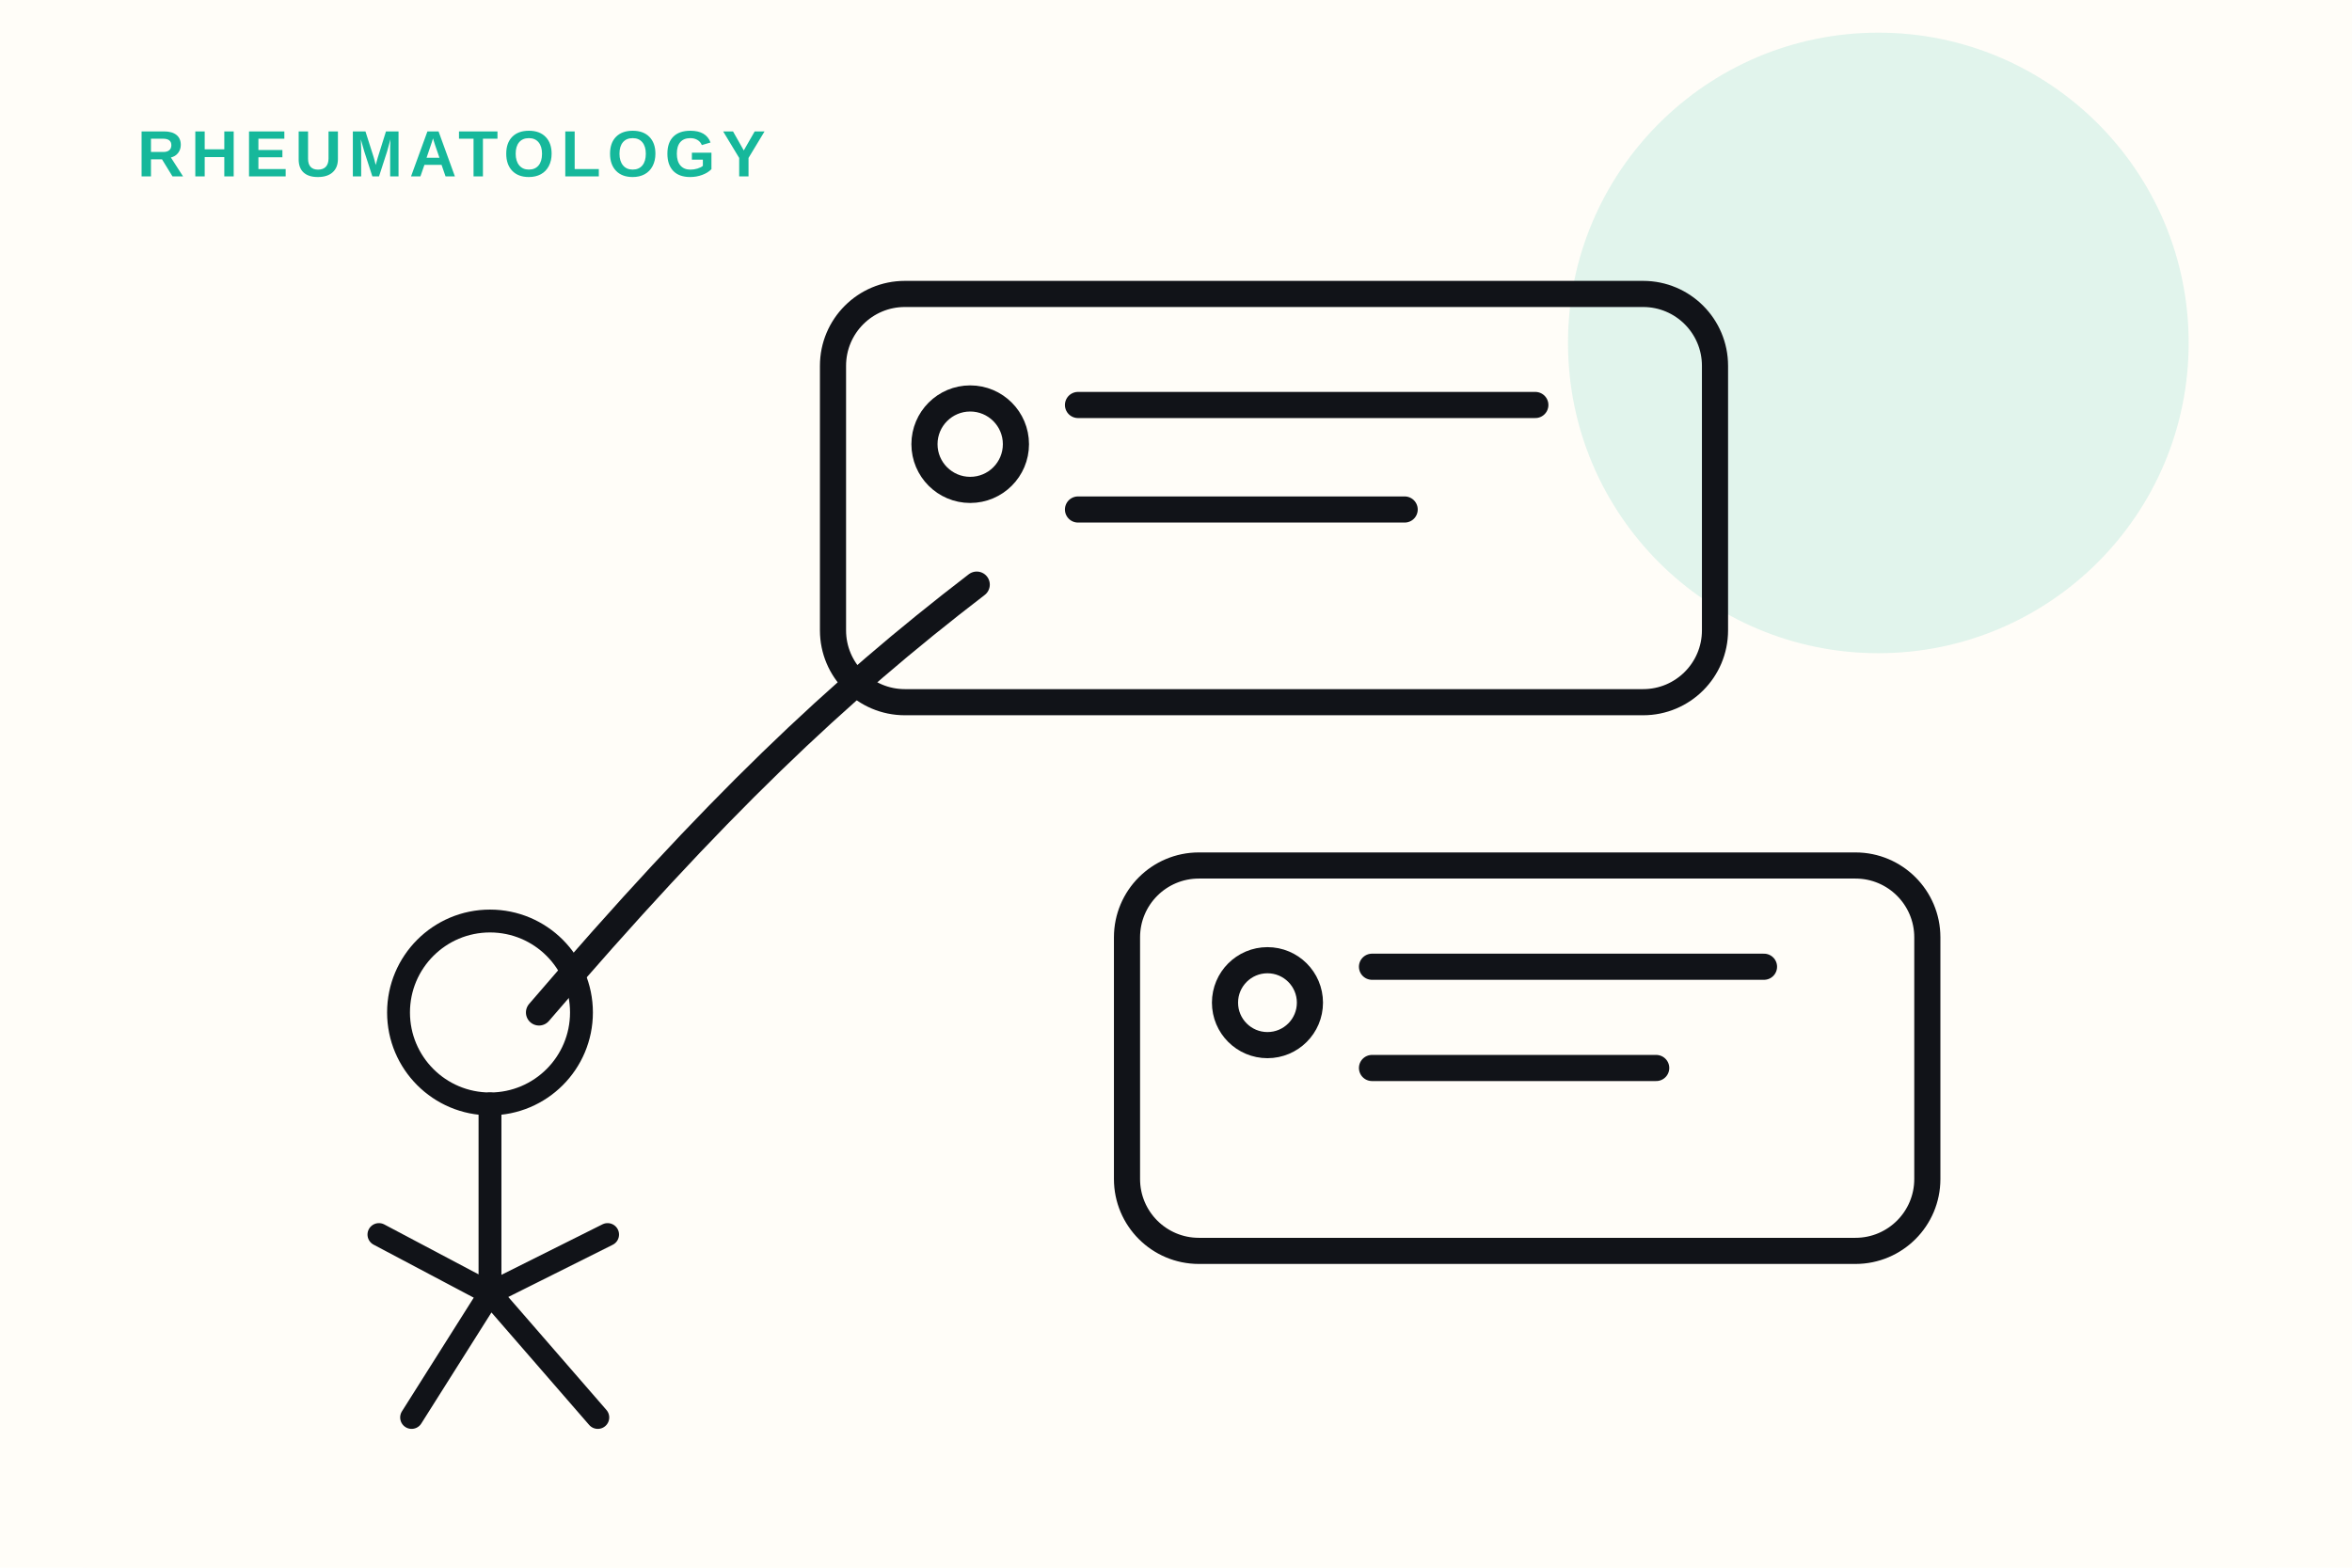
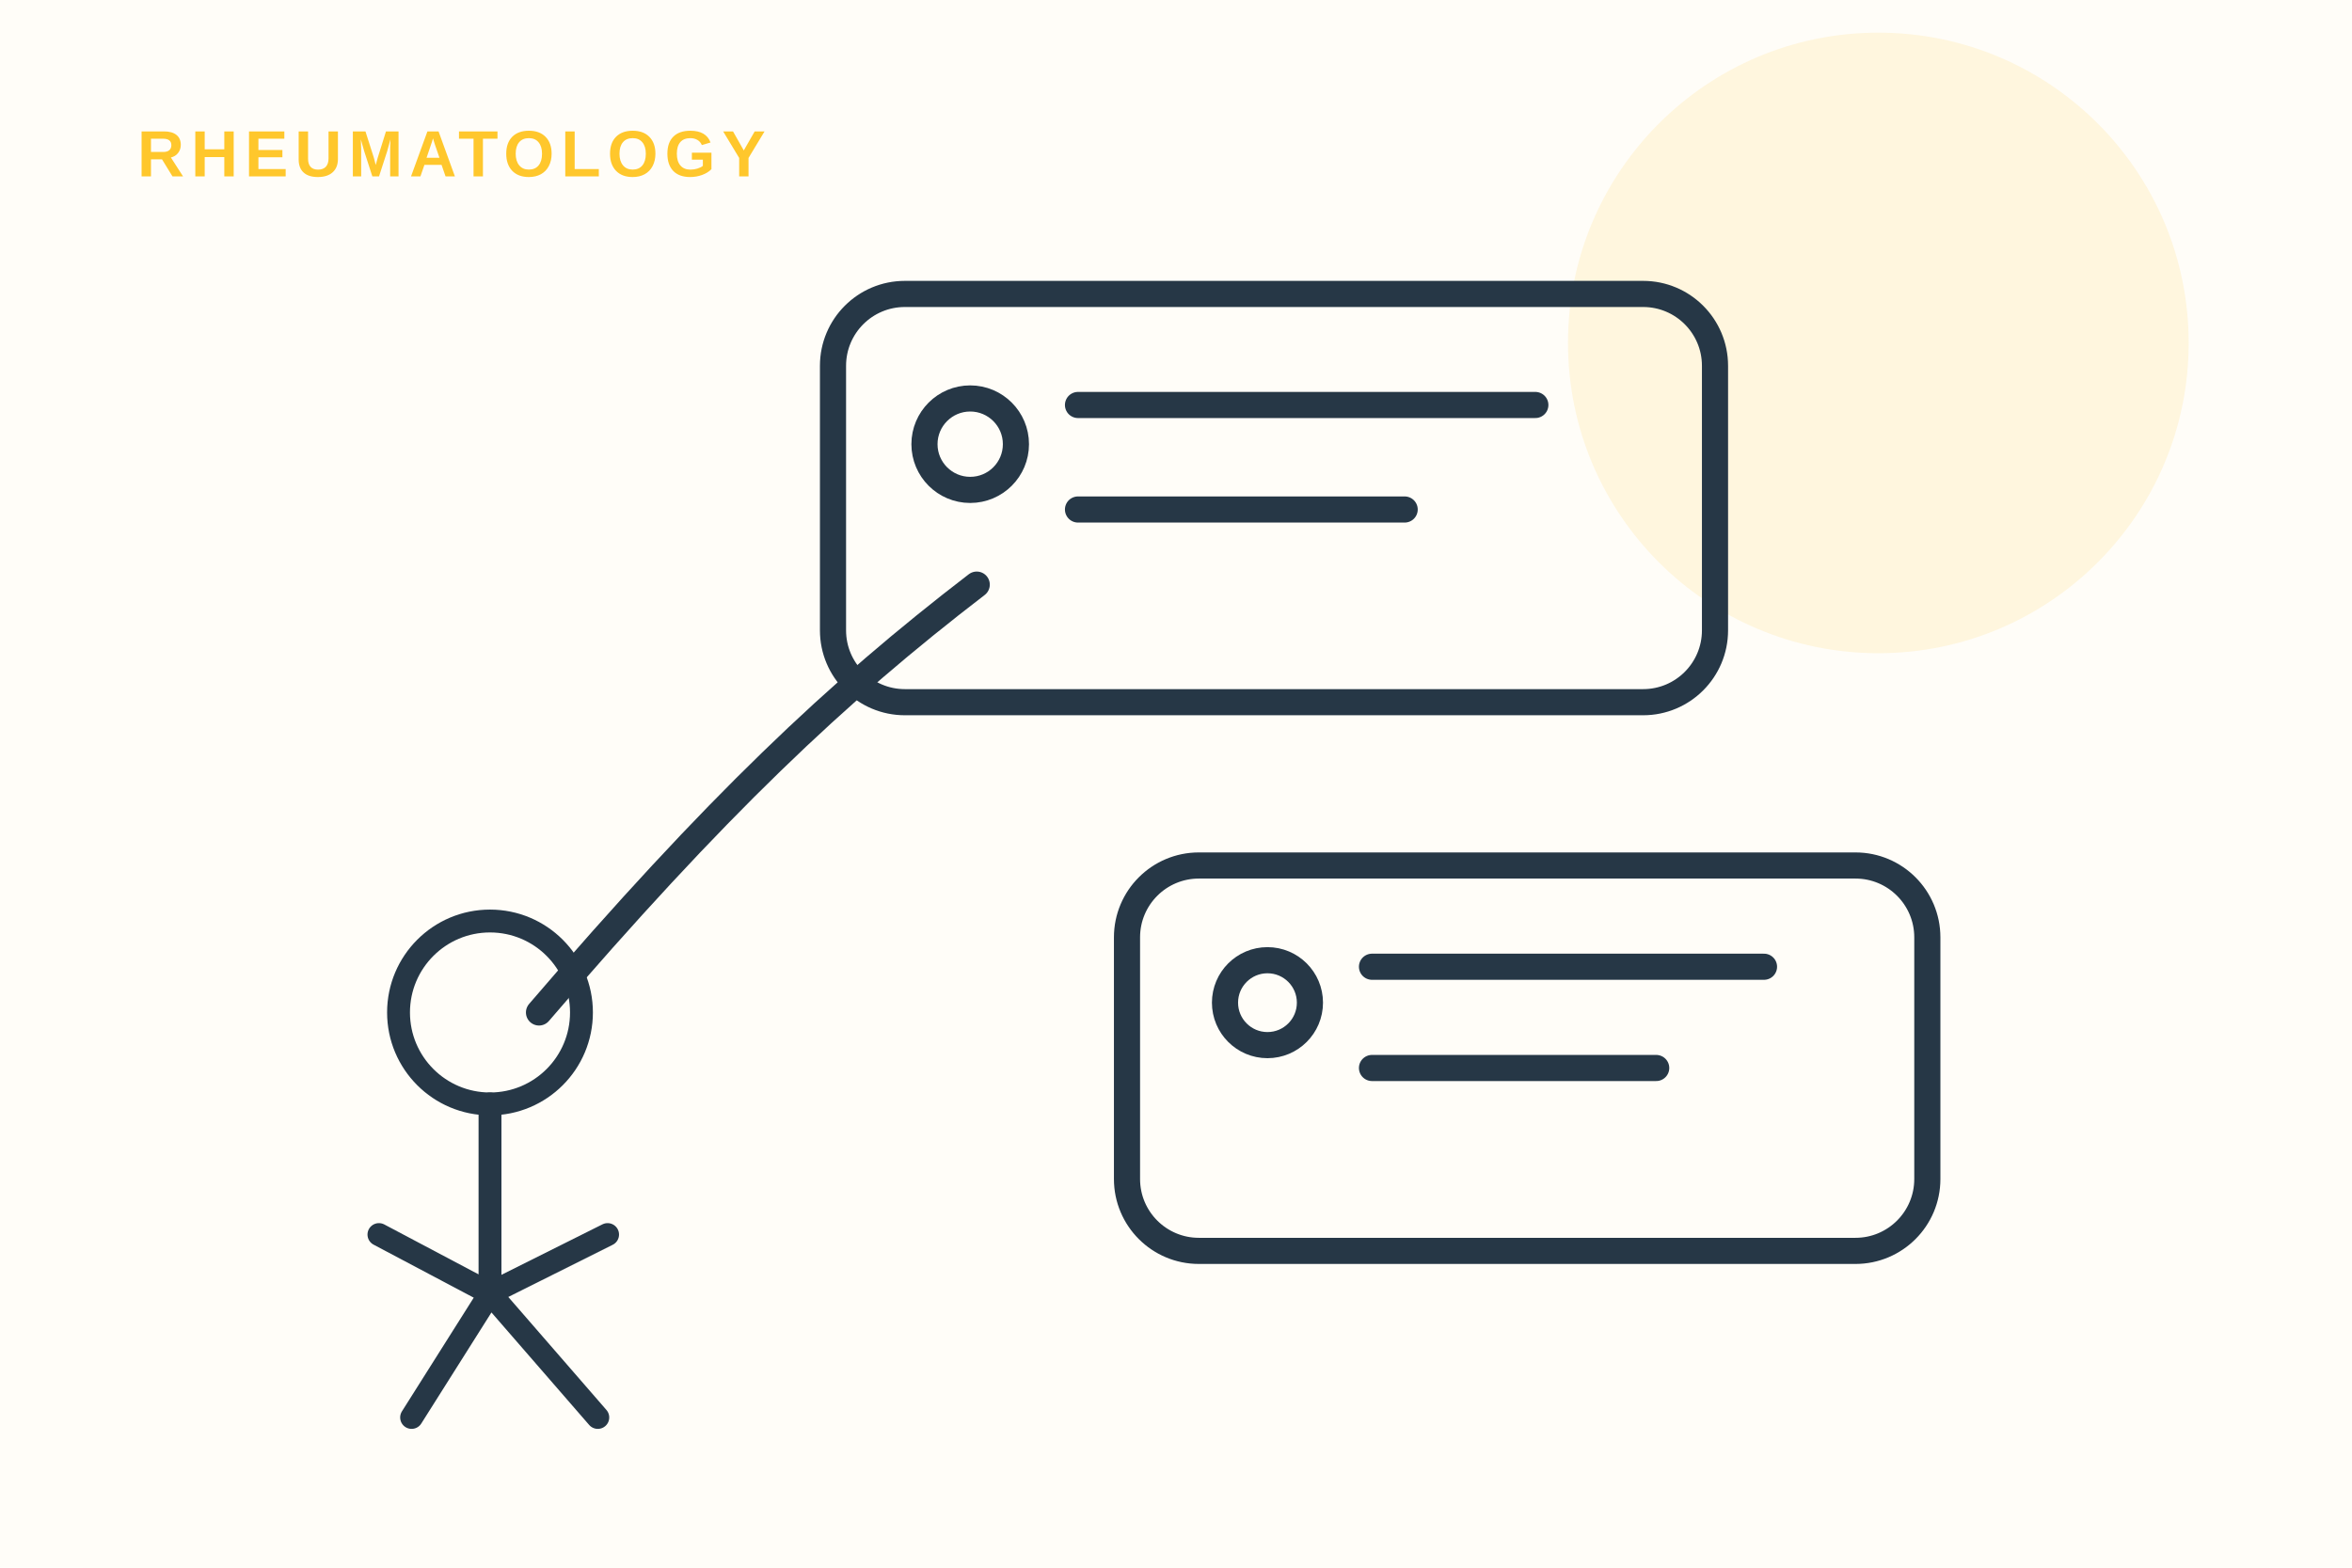
<svg xmlns="http://www.w3.org/2000/svg" width="720" height="480" viewBox="0 0 720 480">
  <rect width="720" height="480" fill="#fffdf8" />
  <rect width="720" height="480" rx="28" fill="#fffdf8" />
-   <circle cx="575" cy="105" r="95" fill="#16B89B" opacity=".13" />
-   <g stroke="#111318" stroke-width="7" stroke-linecap="round" stroke-linejoin="round" fill="none">
+   <circle cx="575" cy="105" r="95" fill="#FFC72C" opacity=".13" />
+   <g stroke="#263746" stroke-width="7" stroke-linecap="round" stroke-linejoin="round" fill="none">
    <circle cx="150" cy="310" r="28" />
    <path d="M150 338v58m0 0l-24 38m24-38l33 38m-33-38l-34-18m34 18l36-18" />
  </g>
-   <g stroke="#111318" stroke-width="8" stroke-linecap="round" stroke-linejoin="round" fill="none">
+   <g stroke="#263746" stroke-width="8" stroke-linecap="round" stroke-linejoin="round" fill="none">
    <rect x="255" y="90" width="270" height="125" rx="22" />
    <circle cx="297" cy="136" r="14" />
    <path d="M330 124h140M330 156h100" />
    <rect x="345" y="265" width="245" height="118" rx="22" />
    <circle cx="388" cy="307" r="13" />
    <path d="M420 296h120M420 327h87" />
    <path d="M165 310c54-63 91-98 134-131" />
  </g>
-   <text x="42" y="54" fill="#16B89B" font-family="Arial, Helvetica, sans-serif" font-size="20" font-weight="700" letter-spacing="2">RHEUMATOLOGY</text>
+   <text x="42" y="54" fill="#FFC72C" font-family="Arial, Helvetica, sans-serif" font-size="20" font-weight="700" letter-spacing="2">RHEUMATOLOGY</text>
</svg>
